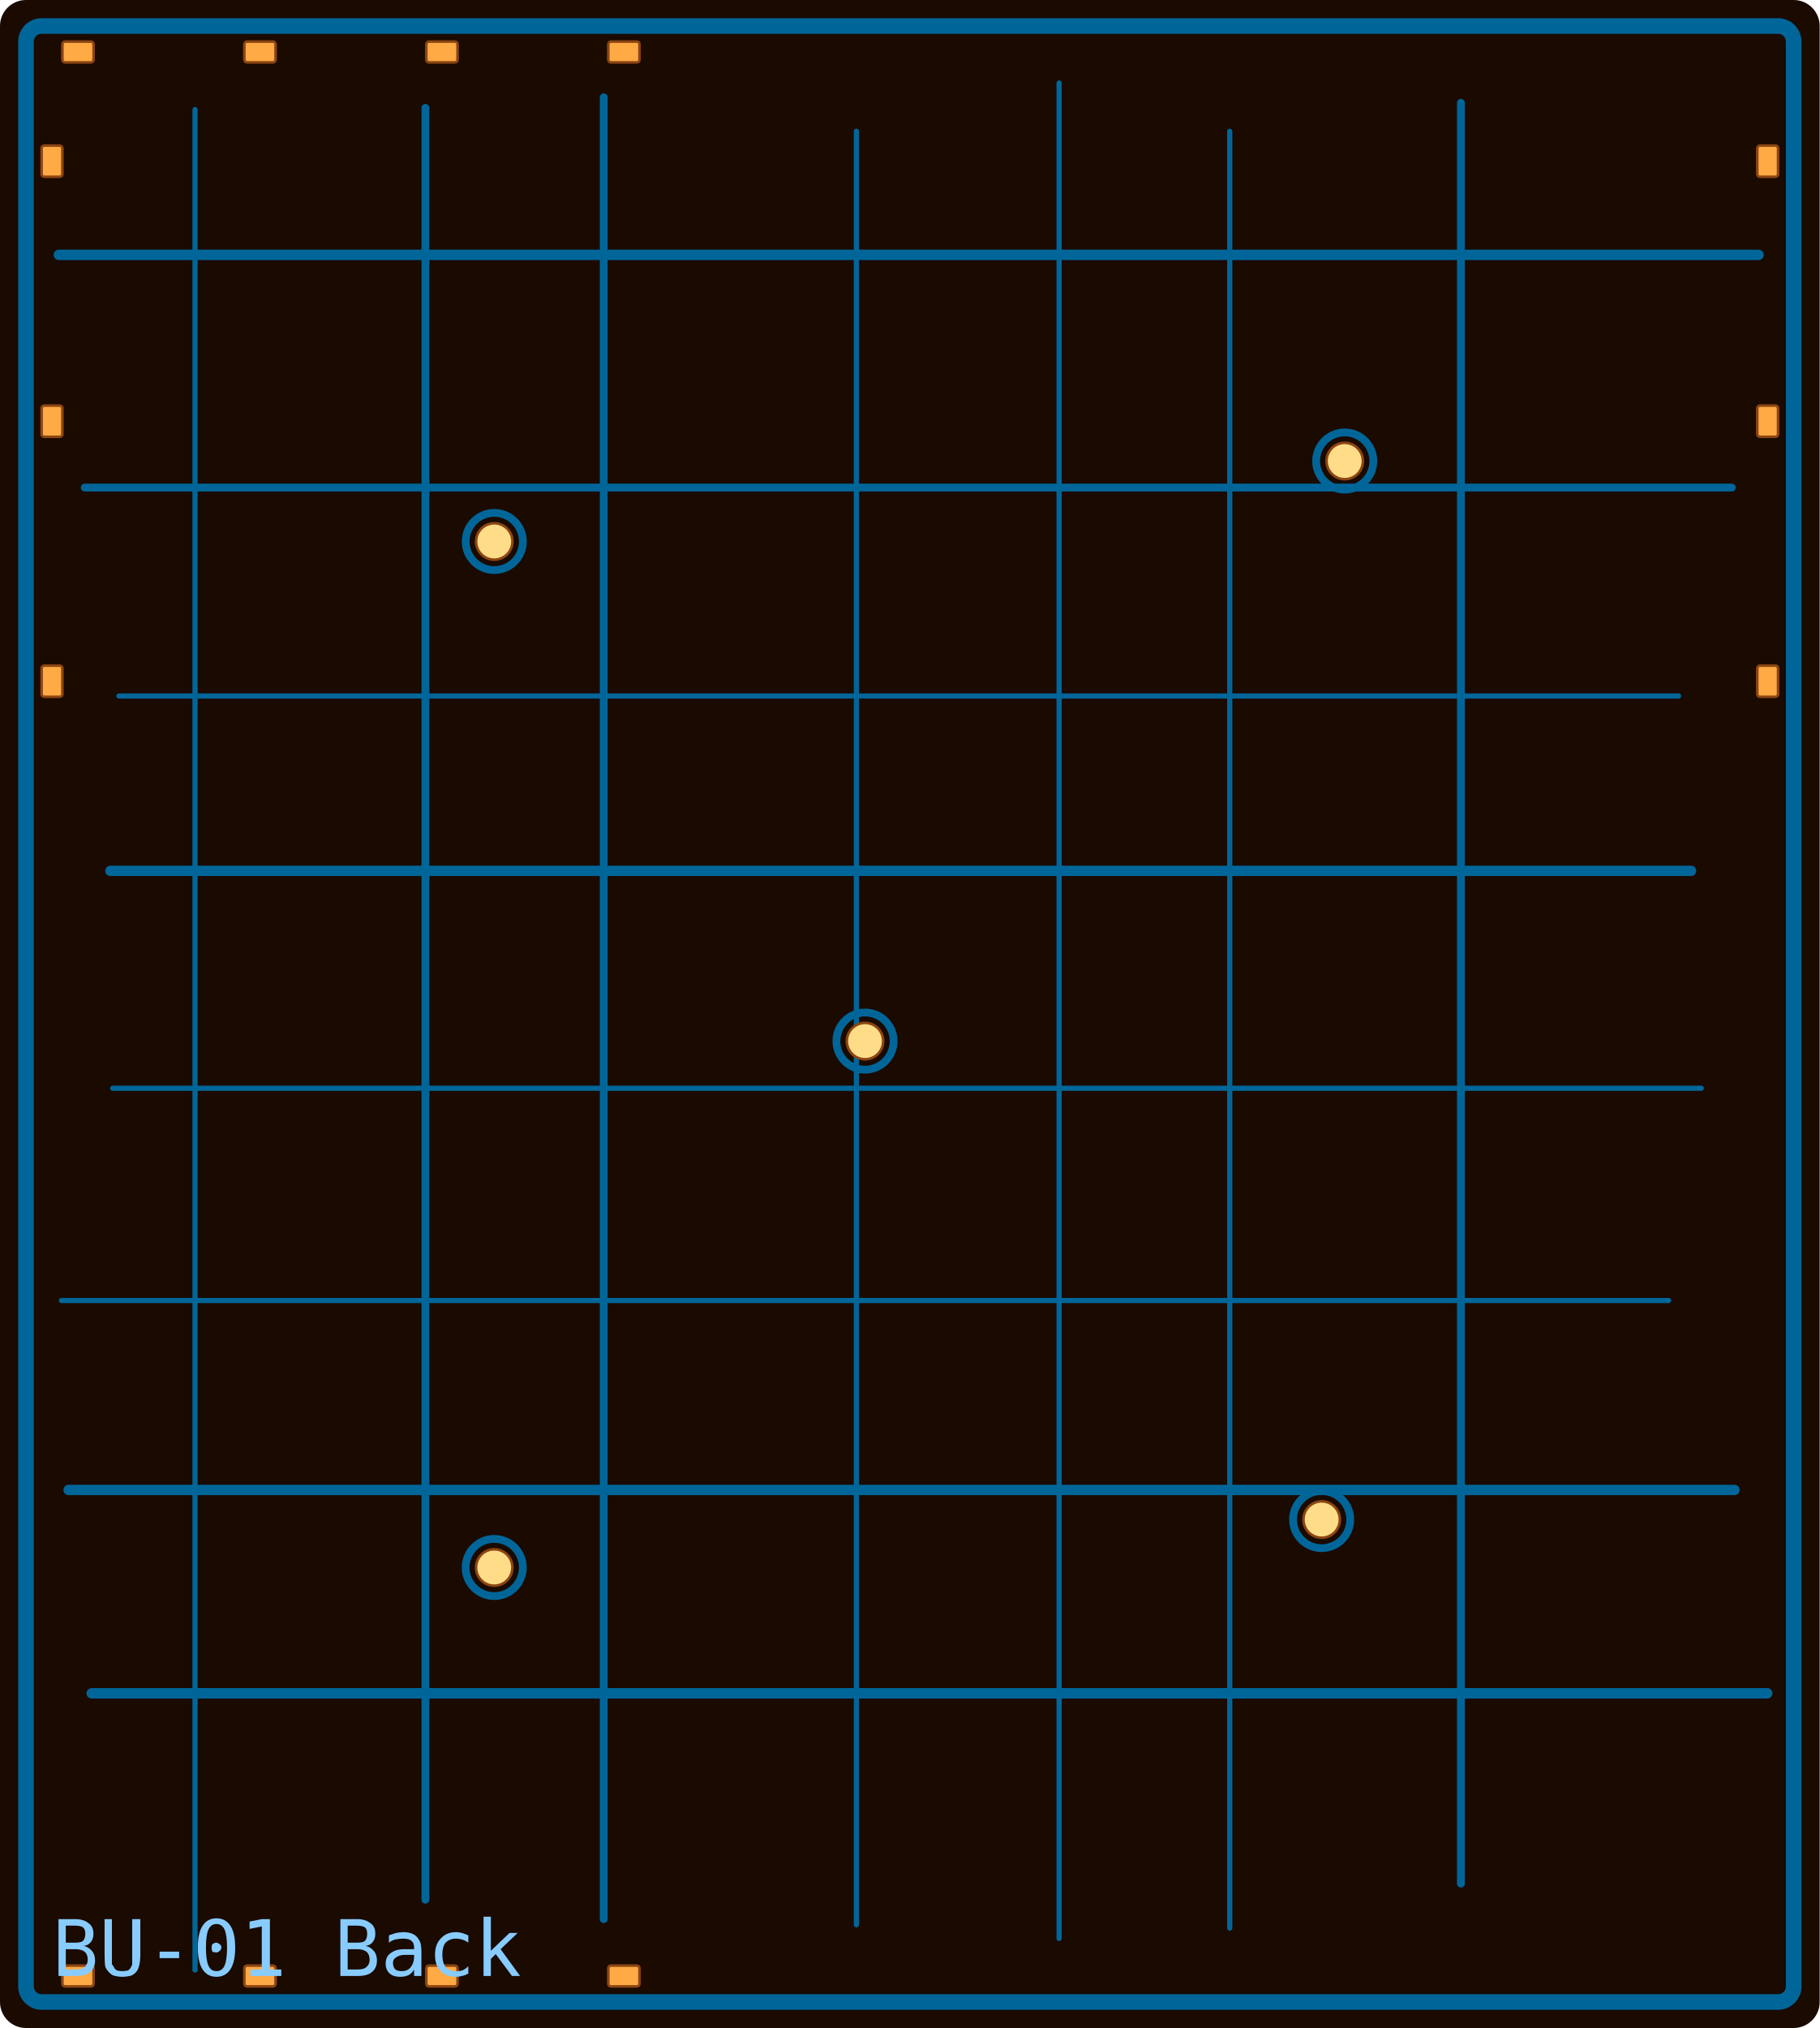
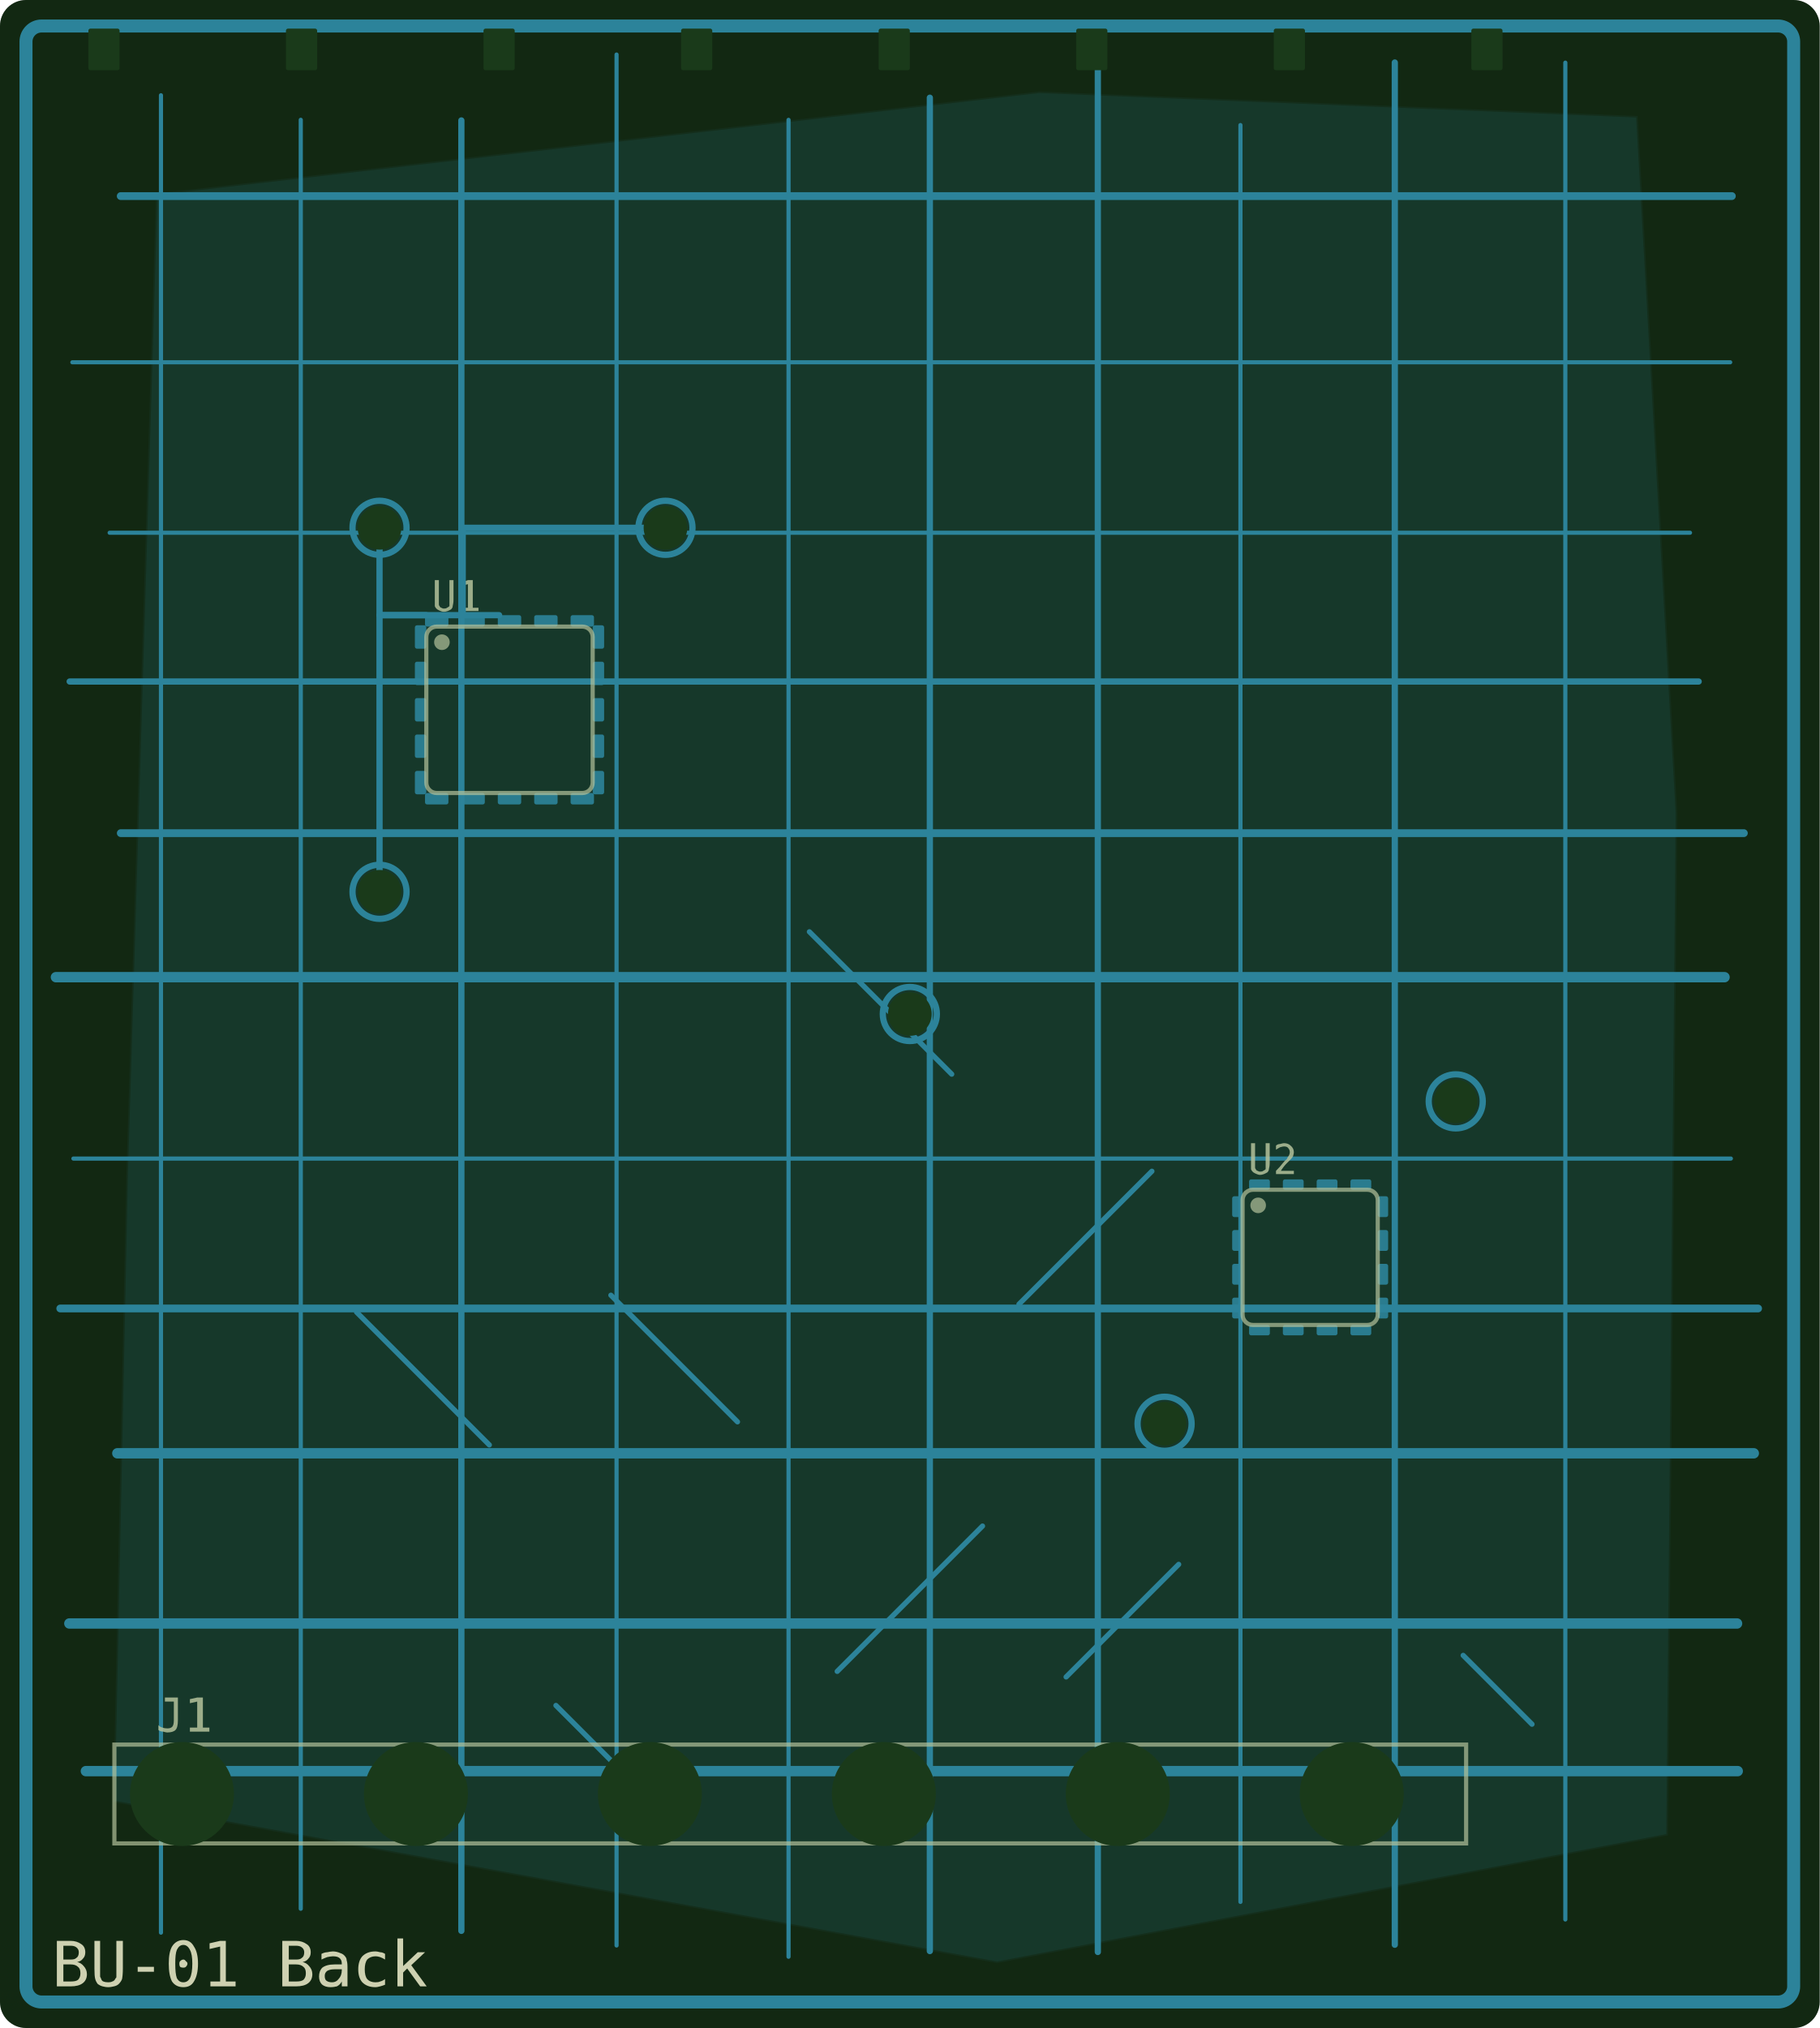
<svg xmlns="http://www.w3.org/2000/svg" viewBox="0 0 35.0 39.0" width="35.0mm" height="39.0mm">
-   <rect x="0" y="0" width="35.0" height="39.0" fill="#1A0A00" rx="0.5" ry="0.5" />
-   <rect x="0.5" y="0.5" width="34.0" height="38.0" fill="none" stroke="#006699" stroke-width="0.3" rx="0.3" />
-   <line x1="1.132" y1="4.901" x2="33.826" y2="4.901" stroke="#006699" stroke-width="0.200" stroke-linecap="round" />
-   <line x1="1.629" y1="9.376" x2="33.311" y2="9.376" stroke="#006699" stroke-width="0.150" stroke-linecap="round" />
-   <line x1="2.286" y1="13.385" x2="32.286" y2="13.385" stroke="#006699" stroke-width="0.100" stroke-linecap="round" />
-   <line x1="2.123" y1="16.747" x2="32.525" y2="16.747" stroke="#006699" stroke-width="0.200" stroke-linecap="round" />
-   <line x1="2.167" y1="20.928" x2="32.724" y2="20.928" stroke="#006699" stroke-width="0.100" stroke-linecap="round" />
-   <line x1="1.182" y1="25.010" x2="32.094" y2="25.010" stroke="#006699" stroke-width="0.100" stroke-linecap="round" />
-   <line x1="1.320" y1="28.653" x2="33.361" y2="28.653" stroke="#006699" stroke-width="0.200" stroke-linecap="round" />
-   <line x1="1.763" y1="32.564" x2="33.992" y2="32.564" stroke="#006699" stroke-width="0.200" stroke-linecap="round" />
-   <line x1="3.751" y1="2.106" x2="3.751" y2="37.885" stroke="#006699" stroke-width="0.100" stroke-linecap="round" />
-   <line x1="8.182" y1="2.074" x2="8.182" y2="36.534" stroke="#006699" stroke-width="0.150" stroke-linecap="round" />
-   <line x1="11.612" y1="1.870" x2="11.612" y2="36.907" stroke="#006699" stroke-width="0.150" stroke-linecap="round" />
-   <line x1="16.472" y1="2.524" x2="16.472" y2="37.015" stroke="#006699" stroke-width="0.100" stroke-linecap="round" />
-   <line x1="20.371" y1="1.597" x2="20.371" y2="37.278" stroke="#006699" stroke-width="0.100" stroke-linecap="round" />
-   <line x1="23.653" y1="2.525" x2="23.653" y2="37.079" stroke="#006699" stroke-width="0.100" stroke-linecap="round" />
-   <line x1="28.099" y1="1.977" x2="28.099" y2="36.224" stroke="#006699" stroke-width="0.150" stroke-linecap="round" />
-   <circle cx="9.507" cy="10.413" r="0.350" fill="#FFDD88" stroke="#8B4513" stroke-width="0.05" />
-   <circle cx="9.507" cy="10.413" r="0.55" fill="none" stroke="#006699" stroke-width="0.15" />
-   <circle cx="25.865" cy="8.866" r="0.350" fill="#FFDD88" stroke="#8B4513" stroke-width="0.05" />
-   <circle cx="25.865" cy="8.866" r="0.55" fill="none" stroke="#006699" stroke-width="0.15" />
-   <circle cx="9.506" cy="30.144" r="0.350" fill="#FFDD88" stroke="#8B4513" stroke-width="0.05" />
-   <circle cx="9.506" cy="30.144" r="0.55" fill="none" stroke="#006699" stroke-width="0.15" />
-   <circle cx="25.421" cy="29.222" r="0.350" fill="#FFDD88" stroke="#8B4513" stroke-width="0.05" />
-   <circle cx="25.421" cy="29.222" r="0.55" fill="none" stroke="#006699" stroke-width="0.15" />
-   <circle cx="16.638" cy="20.021" r="0.350" fill="#FFDD88" stroke="#8B4513" stroke-width="0.05" />
-   <circle cx="16.638" cy="20.021" r="0.55" fill="none" stroke="#006699" stroke-width="0.15" />
-   <rect x="1.200" y="0.800" width="0.600" height="0.400" fill="#FFAA44" stroke="#8B4513" stroke-width="0.05" rx="0.05" ry="0.05" />
-   <rect x="1.200" y="37.800" width="0.600" height="0.400" fill="#FFAA44" stroke="#8B4513" stroke-width="0.05" rx="0.05" ry="0.05" />
-   <rect x="4.700" y="0.800" width="0.600" height="0.400" fill="#FFAA44" stroke="#8B4513" stroke-width="0.05" rx="0.05" ry="0.05" />
-   <rect x="4.700" y="37.800" width="0.600" height="0.400" fill="#FFAA44" stroke="#8B4513" stroke-width="0.05" rx="0.05" ry="0.05" />
-   <rect x="8.200" y="0.800" width="0.600" height="0.400" fill="#FFAA44" stroke="#8B4513" stroke-width="0.05" rx="0.05" ry="0.05" />
-   <rect x="8.200" y="37.800" width="0.600" height="0.400" fill="#FFAA44" stroke="#8B4513" stroke-width="0.05" rx="0.05" ry="0.05" />
-   <rect x="11.700" y="0.800" width="0.600" height="0.400" fill="#FFAA44" stroke="#8B4513" stroke-width="0.05" rx="0.05" ry="0.05" />
-   <rect x="11.700" y="37.800" width="0.600" height="0.400" fill="#FFAA44" stroke="#8B4513" stroke-width="0.05" rx="0.05" ry="0.05" />
-   <rect x="0.800" y="2.800" width="0.400" height="0.600" fill="#FFAA44" stroke="#8B4513" stroke-width="0.05" rx="0.05" ry="0.05" />
-   <rect x="33.800" y="2.800" width="0.400" height="0.600" fill="#FFAA44" stroke="#8B4513" stroke-width="0.05" rx="0.05" ry="0.05" />
-   <rect x="0.800" y="7.800" width="0.400" height="0.600" fill="#FFAA44" stroke="#8B4513" stroke-width="0.05" rx="0.05" ry="0.05" />
-   <rect x="33.800" y="7.800" width="0.400" height="0.600" fill="#FFAA44" stroke="#8B4513" stroke-width="0.05" rx="0.05" ry="0.05" />
-   <rect x="0.800" y="12.800" width="0.400" height="0.600" fill="#FFAA44" stroke="#8B4513" stroke-width="0.05" rx="0.05" ry="0.05" />
-   <rect x="33.800" y="12.800" width="0.400" height="0.600" fill="#FFAA44" stroke="#8B4513" stroke-width="0.05" rx="0.05" ry="0.05" />
-   <text x="1.000" y="38.000" font-size="1.5" fill="#88CCFF" font-family="monospace">BU-01 Back</text>
+   <rect x="0" y="0" width="35.0" height="39.0" fill="#0F1A0F" rx="0.5" ry="0.5" />
+   <polygon points="3.03,3.75 19.99,1.79 31.47,2.26 32.23,15.64 32.05,35.27 19.18,37.72 2.21,34.63 2.46,22.63" fill="#3399CC" opacity="0.18" stroke="#3399CC" stroke-width="0.06" stroke-opacity="0.4" />
+   <rect x="0.5" y="0.5" width="34.0" height="38.0" fill="none" stroke="#3399CC" stroke-width="0.25" rx="0.3" />
+   <line x1="2.322" y1="3.771" x2="33.311" y2="3.771" stroke="#3399CC" stroke-width="0.150" stroke-linecap="round" />
+   <line x1="1.392" y1="6.967" x2="33.279" y2="6.967" stroke="#3399CC" stroke-width="0.080" stroke-linecap="round" />
+   <line x1="2.109" y1="10.245" x2="32.506" y2="10.245" stroke="#3399CC" stroke-width="0.080" stroke-linecap="round" />
+   <line x1="1.340" y1="13.106" x2="32.673" y2="13.106" stroke="#3399CC" stroke-width="0.120" stroke-linecap="round" />
+   <line x1="2.323" y1="16.022" x2="33.542" y2="16.022" stroke="#3399CC" stroke-width="0.150" stroke-linecap="round" />
+   <line x1="1.076" y1="18.792" x2="33.170" y2="18.792" stroke="#3399CC" stroke-width="0.200" stroke-linecap="round" />
+   <line x1="1.412" y1="22.280" x2="33.292" y2="22.280" stroke="#3399CC" stroke-width="0.080" stroke-linecap="round" />
+   <line x1="1.159" y1="25.163" x2="33.816" y2="25.163" stroke="#3399CC" stroke-width="0.150" stroke-linecap="round" />
+   <line x1="2.257" y1="27.948" x2="33.733" y2="27.948" stroke="#3399CC" stroke-width="0.200" stroke-linecap="round" />
+   <line x1="1.334" y1="31.221" x2="33.411" y2="31.221" stroke="#3399CC" stroke-width="0.200" stroke-linecap="round" />
+   <line x1="1.652" y1="34.060" x2="33.424" y2="34.060" stroke="#3399CC" stroke-width="0.200" stroke-linecap="round" />
+   <line x1="3.096" y1="1.832" x2="3.096" y2="37.166" stroke="#3399CC" stroke-width="0.080" stroke-linecap="round" />
+   <line x1="5.785" y1="2.304" x2="5.785" y2="36.707" stroke="#3399CC" stroke-width="0.080" stroke-linecap="round" />
+   <line x1="8.874" y1="2.316" x2="8.874" y2="37.132" stroke="#3399CC" stroke-width="0.120" stroke-linecap="round" />
+   <line x1="11.859" y1="1.049" x2="11.859" y2="37.413" stroke="#3399CC" stroke-width="0.080" stroke-linecap="round" />
+   <line x1="15.167" y1="2.305" x2="15.167" y2="37.630" stroke="#3399CC" stroke-width="0.080" stroke-linecap="round" />
+   <line x1="17.885" y1="1.879" x2="17.885" y2="37.521" stroke="#3399CC" stroke-width="0.120" stroke-linecap="round" />
+   <line x1="21.116" y1="1.003" x2="21.116" y2="37.538" stroke="#3399CC" stroke-width="0.120" stroke-linecap="round" />
+   <line x1="23.859" y1="2.405" x2="23.859" y2="36.575" stroke="#3399CC" stroke-width="0.080" stroke-linecap="round" />
+   <line x1="26.828" y1="1.202" x2="26.828" y2="37.399" stroke="#3399CC" stroke-width="0.120" stroke-linecap="round" />
+   <line x1="30.108" y1="1.205" x2="30.108" y2="36.913" stroke="#3399CC" stroke-width="0.080" stroke-linecap="round" />
+   <line x1="20.506" y1="32.249" x2="22.671" y2="30.084" stroke="#3399CC" stroke-width="0.100" stroke-linecap="round" />
+   <line x1="6.858" y1="25.233" x2="9.412" y2="27.787" stroke="#3399CC" stroke-width="0.100" stroke-linecap="round" />
+   <line x1="18.898" y1="29.347" x2="16.103" y2="32.142" stroke="#3399CC" stroke-width="0.100" stroke-linecap="round" />
+   <line x1="29.467" y1="33.158" x2="28.143" y2="31.834" stroke="#3399CC" stroke-width="0.100" stroke-linecap="round" />
+   <line x1="10.693" y1="32.797" x2="12.580" y2="34.684" stroke="#3399CC" stroke-width="0.100" stroke-linecap="round" />
+   <line x1="18.306" y1="20.657" x2="15.568" y2="17.919" stroke="#3399CC" stroke-width="0.100" stroke-linecap="round" />
+   <line x1="14.185" y1="27.343" x2="11.750" y2="24.908" stroke="#3399CC" stroke-width="0.100" stroke-linecap="round" />
+   <line x1="22.156" y1="22.524" x2="19.599" y2="25.081" stroke="#3399CC" stroke-width="0.100" stroke-linecap="round" />
+   <rect x="8.175" y="11.830" width="0.450" height="0.220" fill="#3399CC" opacity="0.9" rx="0.04" ry="0.04" />
+   <rect x="8.875" y="11.830" width="0.450" height="0.220" fill="#3399CC" opacity="0.9" rx="0.04" ry="0.04" />
+   <rect x="9.575" y="11.830" width="0.450" height="0.220" fill="#3399CC" opacity="0.9" rx="0.04" ry="0.04" />
+   <rect x="10.275" y="11.830" width="0.450" height="0.220" fill="#3399CC" opacity="0.9" rx="0.04" ry="0.04" />
+   <rect x="10.975" y="11.830" width="0.450" height="0.220" fill="#3399CC" opacity="0.9" rx="0.04" ry="0.04" />
+   <rect x="8.175" y="15.250" width="0.450" height="0.220" fill="#3399CC" opacity="0.9" rx="0.04" ry="0.04" />
+   <rect x="8.875" y="15.250" width="0.450" height="0.220" fill="#3399CC" opacity="0.9" rx="0.04" ry="0.04" />
+   <rect x="9.575" y="15.250" width="0.450" height="0.220" fill="#3399CC" opacity="0.9" rx="0.04" ry="0.04" />
+   <rect x="10.275" y="15.250" width="0.450" height="0.220" fill="#3399CC" opacity="0.9" rx="0.04" ry="0.04" />
+   <rect x="10.975" y="15.250" width="0.450" height="0.220" fill="#3399CC" opacity="0.9" rx="0.04" ry="0.04" />
+   <rect x="7.980" y="12.025" width="0.220" height="0.450" fill="#3399CC" opacity="0.9" rx="0.04" ry="0.04" />
+   <rect x="7.980" y="12.725" width="0.220" height="0.450" fill="#3399CC" opacity="0.9" rx="0.04" ry="0.04" />
+   <rect x="7.980" y="13.425" width="0.220" height="0.450" fill="#3399CC" opacity="0.9" rx="0.04" ry="0.04" />
+   <rect x="7.980" y="14.125" width="0.220" height="0.450" fill="#3399CC" opacity="0.9" rx="0.04" ry="0.04" />
+   <rect x="7.980" y="14.825" width="0.220" height="0.450" fill="#3399CC" opacity="0.9" rx="0.04" ry="0.04" />
+   <rect x="11.400" y="12.025" width="0.220" height="0.450" fill="#3399CC" opacity="0.9" rx="0.04" ry="0.04" />
+   <rect x="11.400" y="12.725" width="0.220" height="0.450" fill="#3399CC" opacity="0.9" rx="0.04" ry="0.04" />
+   <rect x="11.400" y="13.425" width="0.220" height="0.450" fill="#3399CC" opacity="0.9" rx="0.04" ry="0.04" />
+   <rect x="11.400" y="14.125" width="0.220" height="0.450" fill="#3399CC" opacity="0.9" rx="0.04" ry="0.04" />
+   <rect x="11.400" y="14.825" width="0.220" height="0.450" fill="#3399CC" opacity="0.9" rx="0.04" ry="0.04" />
+   <rect x="8.200" y="12.050" width="3.200" height="3.200" fill="none" stroke="#EEEECC" stroke-width="0.08" opacity="0.7" rx="0.2" ry="0.2" />
+   <circle cx="8.500" cy="12.350" r="0.15" fill="#EEEECC" opacity="0.7" />
+   <text x="8.300" y="11.750" font-size="0.80" fill="#EEEECC" font-family="monospace" opacity="0.85">U1</text>
+   <rect x="24.025" y="22.680" width="0.400" height="0.200" fill="#3399CC" opacity="0.9" rx="0.04" ry="0.04" />
+   <rect x="24.675" y="22.680" width="0.400" height="0.200" fill="#3399CC" opacity="0.9" rx="0.04" ry="0.04" />
+   <rect x="25.325" y="22.680" width="0.400" height="0.200" fill="#3399CC" opacity="0.9" rx="0.04" ry="0.04" />
+   <rect x="25.975" y="22.680" width="0.400" height="0.200" fill="#3399CC" opacity="0.9" rx="0.04" ry="0.04" />
+   <rect x="24.025" y="25.480" width="0.400" height="0.200" fill="#3399CC" opacity="0.9" rx="0.04" ry="0.04" />
+   <rect x="24.675" y="25.480" width="0.400" height="0.200" fill="#3399CC" opacity="0.9" rx="0.04" ry="0.04" />
+   <rect x="25.325" y="25.480" width="0.400" height="0.200" fill="#3399CC" opacity="0.9" rx="0.04" ry="0.04" />
+   <rect x="25.975" y="25.480" width="0.400" height="0.200" fill="#3399CC" opacity="0.9" rx="0.04" ry="0.04" />
+   <rect x="23.700" y="23.005" width="0.200" height="0.400" fill="#3399CC" opacity="0.9" rx="0.04" ry="0.04" />
+   <rect x="23.700" y="23.655" width="0.200" height="0.400" fill="#3399CC" opacity="0.9" rx="0.04" ry="0.04" />
+   <rect x="23.700" y="24.305" width="0.200" height="0.400" fill="#3399CC" opacity="0.9" rx="0.04" ry="0.04" />
+   <rect x="23.700" y="24.955" width="0.200" height="0.400" fill="#3399CC" opacity="0.9" rx="0.04" ry="0.04" />
+   <rect x="26.500" y="23.005" width="0.200" height="0.400" fill="#3399CC" opacity="0.9" rx="0.04" ry="0.04" />
+   <rect x="26.500" y="23.655" width="0.200" height="0.400" fill="#3399CC" opacity="0.9" rx="0.04" ry="0.04" />
+   <rect x="26.500" y="24.305" width="0.200" height="0.400" fill="#3399CC" opacity="0.9" rx="0.04" ry="0.04" />
+   <rect x="26.500" y="24.955" width="0.200" height="0.400" fill="#3399CC" opacity="0.9" rx="0.04" ry="0.04" />
+   <rect x="23.900" y="22.880" width="2.600" height="2.600" fill="none" stroke="#EEEECC" stroke-width="0.08" opacity="0.7" rx="0.2" ry="0.2" />
+   <circle cx="24.200" cy="23.180" r="0.15" fill="#EEEECC" opacity="0.7" />
+   <text x="24.000" y="22.580" font-size="0.80" fill="#EEEECC" font-family="monospace" opacity="0.85">U2</text>
+   <path d="M 8.200 11.830 L 7.300 11.830 L 7.300 10.150" stroke="#3399CC" stroke-width="0.120" fill="none" stroke-linecap="round" stroke-linejoin="round" />
+   <path d="M 8.900 11.830 L 8.900 10.150 L 12.800 10.150" stroke="#3399CC" stroke-width="0.120" fill="none" stroke-linecap="round" stroke-linejoin="round" />
+   <path d="M 9.600 11.830 L 7.300 11.830 L 7.300 17.150" stroke="#3399CC" stroke-width="0.120" fill="none" stroke-linecap="round" stroke-linejoin="round" />
+   <circle cx="7.300" cy="10.150" r="0.320" fill="#3399CC" opacity="0.9" />
+   <circle cx="7.300" cy="10.150" r="0.520" fill="none" stroke="#3399CC" stroke-width="0.12" />
+   <circle cx="7.300" cy="10.150" r="0.175" fill="#111111" />
+   <circle cx="12.800" cy="10.150" r="0.320" fill="#3399CC" opacity="0.9" />
+   <circle cx="12.800" cy="10.150" r="0.520" fill="none" stroke="#3399CC" stroke-width="0.12" />
+   <circle cx="12.800" cy="10.150" r="0.175" fill="#111111" />
+   <circle cx="7.300" cy="17.150" r="0.320" fill="#3399CC" opacity="0.9" />
+   <circle cx="7.300" cy="17.150" r="0.520" fill="none" stroke="#3399CC" stroke-width="0.12" />
+   <circle cx="7.300" cy="17.150" r="0.175" fill="#111111" />
+   <circle cx="28.000" cy="21.180" r="0.320" fill="#3399CC" opacity="0.9" />
+   <circle cx="28.000" cy="21.180" r="0.520" fill="none" stroke="#3399CC" stroke-width="0.12" />
+   <circle cx="28.000" cy="21.180" r="0.175" fill="#111111" />
+   <circle cx="22.400" cy="27.380" r="0.320" fill="#3399CC" opacity="0.9" />
+   <circle cx="22.400" cy="27.380" r="0.520" fill="none" stroke="#3399CC" stroke-width="0.12" />
+   <circle cx="22.400" cy="27.380" r="0.175" fill="#111111" />
+   <circle cx="17.500" cy="19.500" r="0.320" fill="#3399CC" opacity="0.9" />
+   <circle cx="17.500" cy="19.500" r="0.520" fill="none" stroke="#3399CC" stroke-width="0.12" />
+   <circle cx="17.500" cy="19.500" r="0.175" fill="#111111" />
+   <circle cx="3.500" cy="34.500" r="0.900" fill="#3399CC" opacity="0.85" />
+   <circle cx="3.500" cy="34.500" r="0.900" fill="none" stroke="#3399CC" stroke-width="0.08" />
+   <circle cx="3.500" cy="34.500" r="0.550" fill="#111111" />
+   <circle cx="8.000" cy="34.500" r="0.900" fill="#3399CC" opacity="0.85" />
+   <circle cx="8.000" cy="34.500" r="0.900" fill="none" stroke="#3399CC" stroke-width="0.08" />
+   <circle cx="8.000" cy="34.500" r="0.550" fill="#111111" />
+   <circle cx="12.500" cy="34.500" r="0.900" fill="#3399CC" opacity="0.85" />
+   <circle cx="12.500" cy="34.500" r="0.900" fill="none" stroke="#3399CC" stroke-width="0.08" />
+   <circle cx="12.500" cy="34.500" r="0.550" fill="#111111" />
+   <circle cx="17.000" cy="34.500" r="0.900" fill="#3399CC" opacity="0.85" />
+   <circle cx="17.000" cy="34.500" r="0.900" fill="none" stroke="#3399CC" stroke-width="0.08" />
+   <circle cx="17.000" cy="34.500" r="0.550" fill="#111111" />
+   <circle cx="21.500" cy="34.500" r="0.900" fill="#3399CC" opacity="0.85" />
+   <circle cx="21.500" cy="34.500" r="0.900" fill="none" stroke="#3399CC" stroke-width="0.08" />
+   <circle cx="21.500" cy="34.500" r="0.550" fill="#111111" />
+   <circle cx="26.000" cy="34.500" r="0.900" fill="#3399CC" opacity="0.85" />
+   <circle cx="26.000" cy="34.500" r="0.900" fill="none" stroke="#3399CC" stroke-width="0.08" />
+   <circle cx="26.000" cy="34.500" r="0.550" fill="#111111" />
+   <text x="3.000" y="33.300" font-size="0.90" fill="#EEEECC" font-family="monospace" opacity="0.85">J1</text>
+   <rect x="2.200" y="33.550" width="26.000" height="1.900" fill="none" stroke="#EEEECC" stroke-width="0.08" opacity="0.7" />
+   <rect x="1.750" y="0.600" width="0.500" height="0.700" fill="#3399CC" opacity="0.9" rx="0.04" ry="0.04" />
+   <rect x="5.550" y="0.600" width="0.500" height="0.700" fill="#3399CC" opacity="0.9" rx="0.04" ry="0.04" />
+   <rect x="9.350" y="0.600" width="0.500" height="0.700" fill="#3399CC" opacity="0.9" rx="0.04" ry="0.04" />
+   <rect x="13.150" y="0.600" width="0.500" height="0.700" fill="#3399CC" opacity="0.9" rx="0.04" ry="0.04" />
+   <rect x="16.950" y="0.600" width="0.500" height="0.700" fill="#3399CC" opacity="0.9" rx="0.04" ry="0.04" />
+   <rect x="20.750" y="0.600" width="0.500" height="0.700" fill="#3399CC" opacity="0.9" rx="0.04" ry="0.04" />
+   <rect x="24.550" y="0.600" width="0.500" height="0.700" fill="#3399CC" opacity="0.9" rx="0.04" ry="0.04" />
+   <rect x="28.350" y="0.600" width="0.500" height="0.700" fill="#3399CC" opacity="0.9" rx="0.04" ry="0.04" />
+   <rect x="0" y="0" width="35.0" height="39.0" fill="#1A4A1A" opacity="0.28" rx="0.5" ry="0.5" />
+   <circle cx="7.300" cy="10.150" r="0.420" fill="#1A3A1A" />
+   <circle cx="12.800" cy="10.150" r="0.420" fill="#1A3A1A" />
+   <circle cx="7.300" cy="17.150" r="0.420" fill="#1A3A1A" />
+   <circle cx="28.000" cy="21.180" r="0.420" fill="#1A3A1A" />
+   <circle cx="22.400" cy="27.380" r="0.420" fill="#1A3A1A" />
+   <circle cx="17.500" cy="19.500" r="0.420" fill="#1A3A1A" />
+   <circle cx="3.500" cy="34.500" r="1.000" fill="#1A3A1A" />
+   <circle cx="8.000" cy="34.500" r="1.000" fill="#1A3A1A" />
+   <circle cx="12.500" cy="34.500" r="1.000" fill="#1A3A1A" />
+   <circle cx="17.000" cy="34.500" r="1.000" fill="#1A3A1A" />
+   <circle cx="21.500" cy="34.500" r="1.000" fill="#1A3A1A" />
+   <circle cx="26.000" cy="34.500" r="1.000" fill="#1A3A1A" />
+   <rect x="1.700" y="0.550" width="0.600" height="0.800" fill="#1A3A1A" rx="0.04" ry="0.04" />
+   <rect x="5.500" y="0.550" width="0.600" height="0.800" fill="#1A3A1A" rx="0.04" ry="0.04" />
+   <rect x="9.300" y="0.550" width="0.600" height="0.800" fill="#1A3A1A" rx="0.04" ry="0.04" />
+   <rect x="13.100" y="0.550" width="0.600" height="0.800" fill="#1A3A1A" rx="0.04" ry="0.04" />
+   <rect x="16.900" y="0.550" width="0.600" height="0.800" fill="#1A3A1A" rx="0.04" ry="0.04" />
+   <rect x="20.700" y="0.550" width="0.600" height="0.800" fill="#1A3A1A" rx="0.04" ry="0.04" />
+   <rect x="24.500" y="0.550" width="0.600" height="0.800" fill="#1A3A1A" rx="0.04" ry="0.04" />
+   <rect x="28.300" y="0.550" width="0.600" height="0.800" fill="#1A3A1A" rx="0.04" ry="0.04" />
+   <text x="1.000" y="38.200" font-size="1.20" fill="#EEEECC" font-family="monospace" opacity="0.85">BU-01 Back</text>
</svg>
